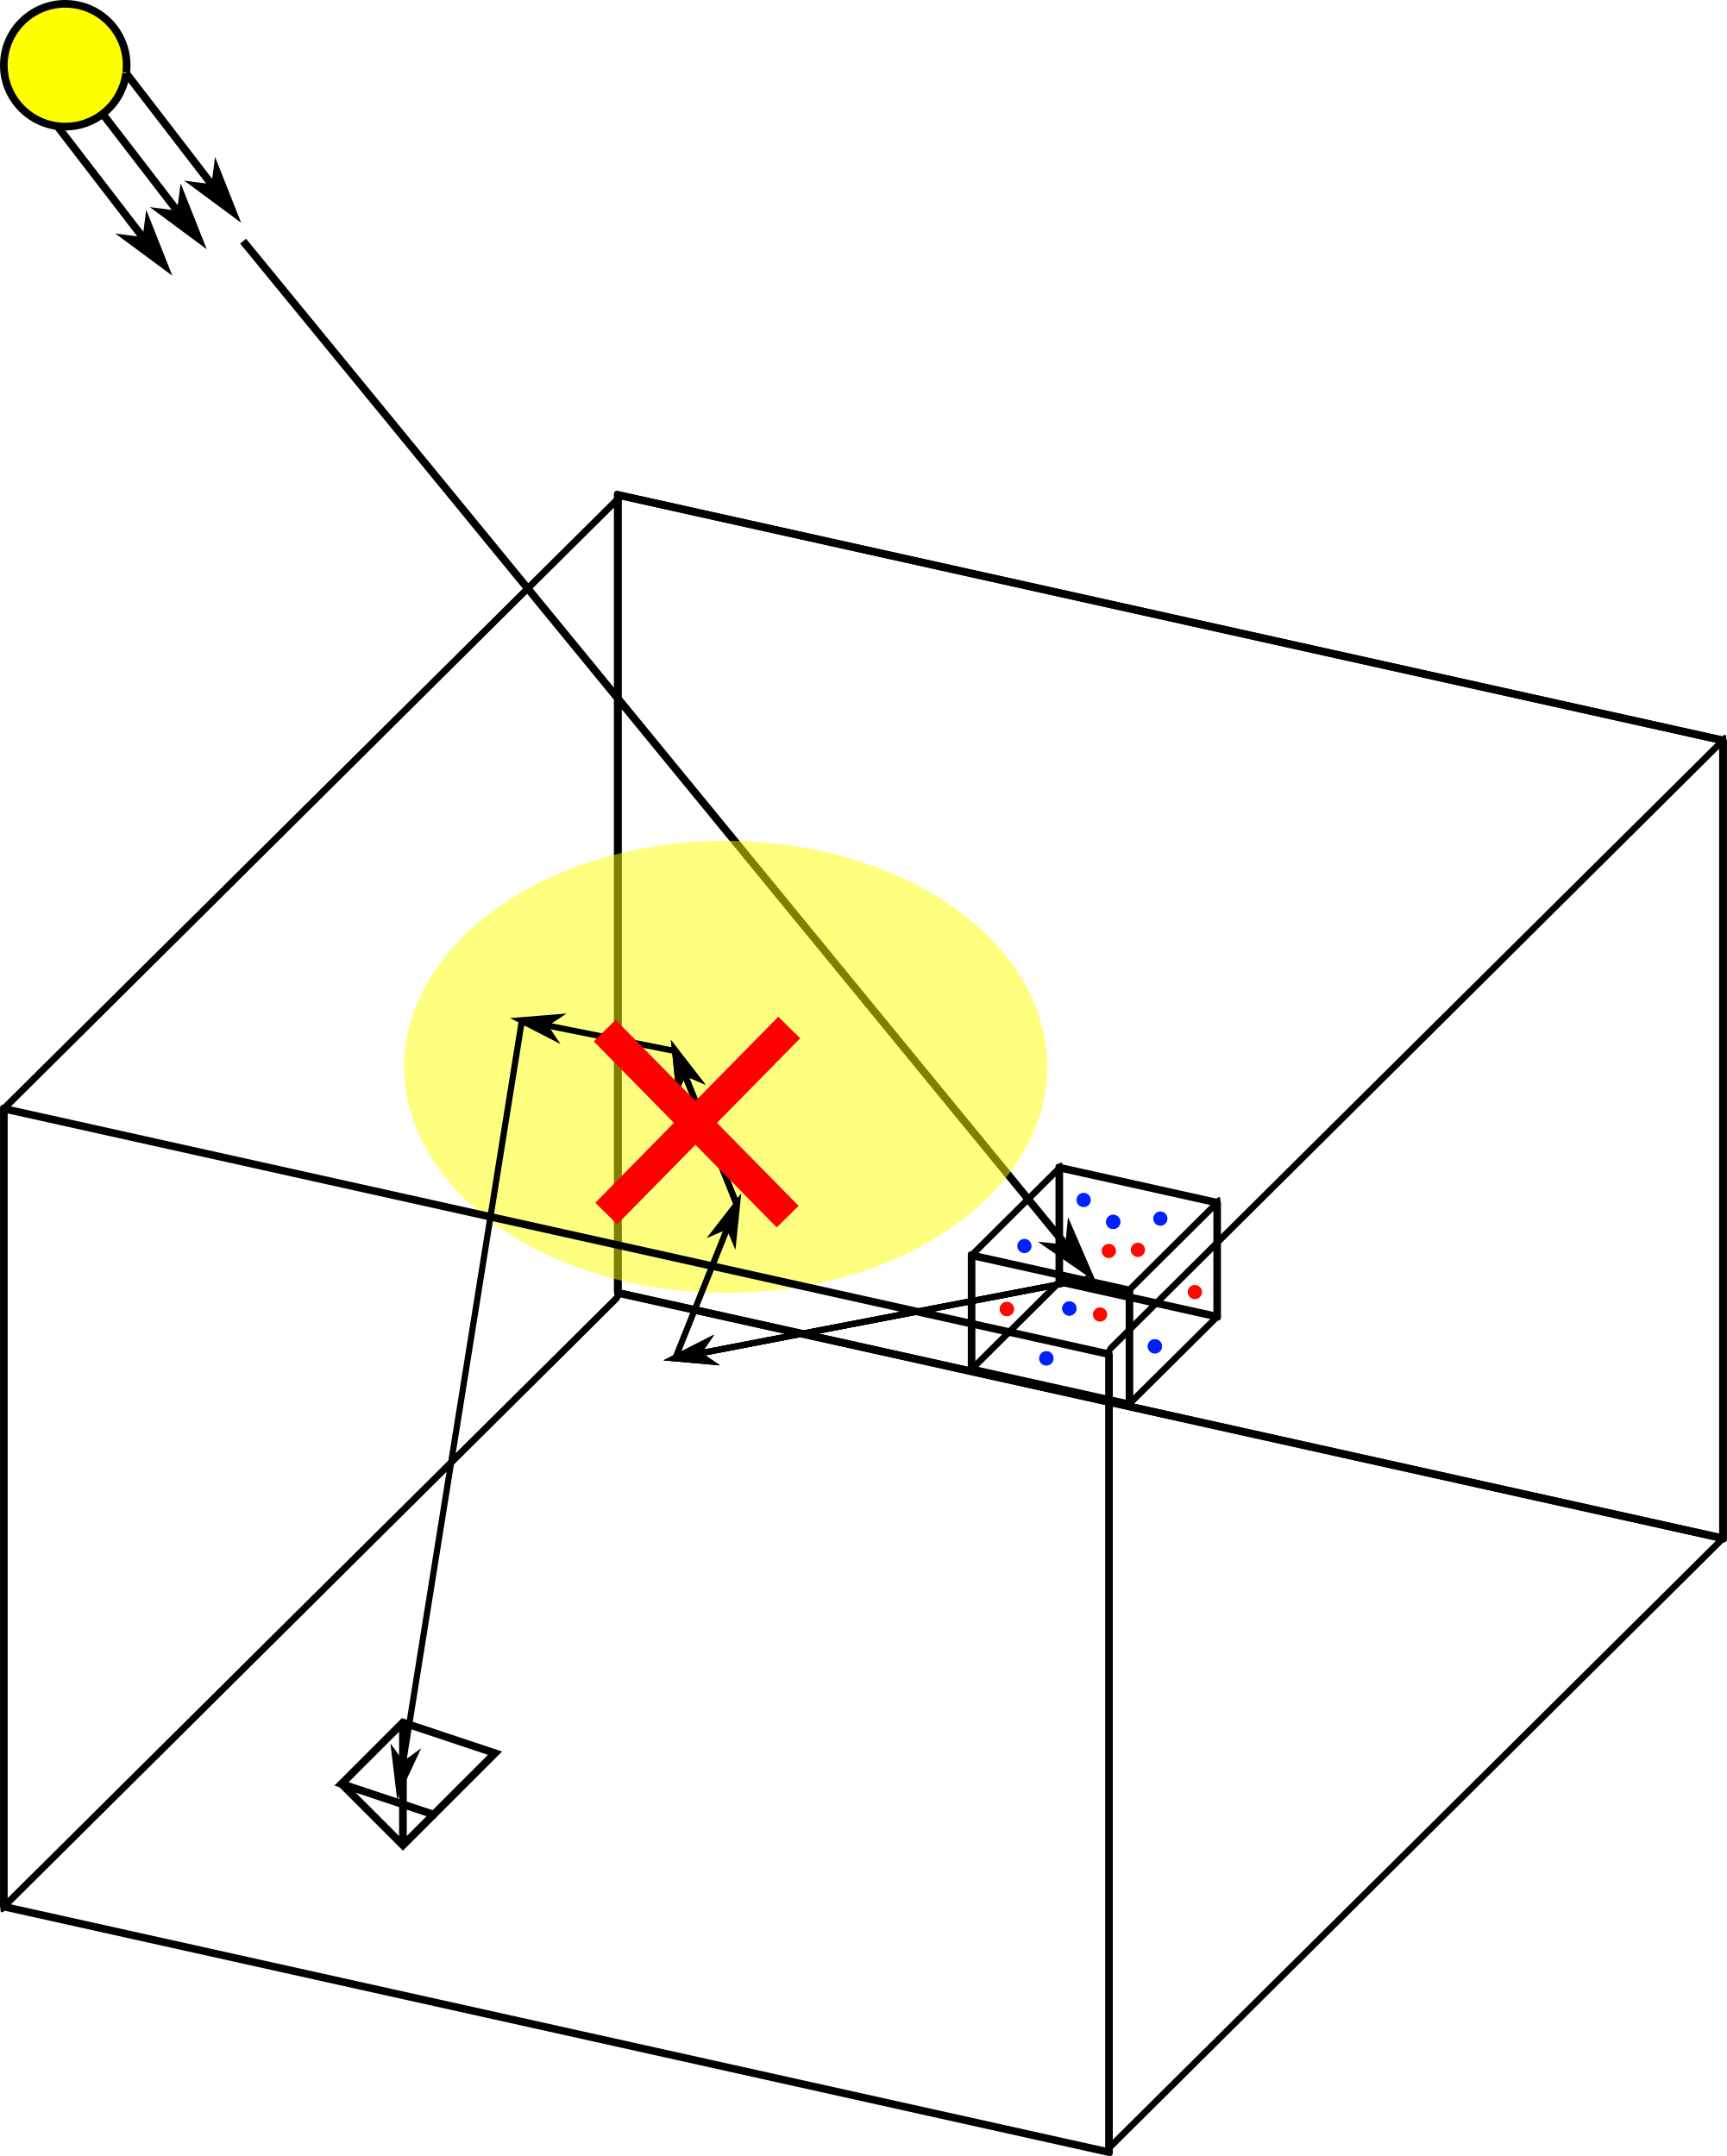
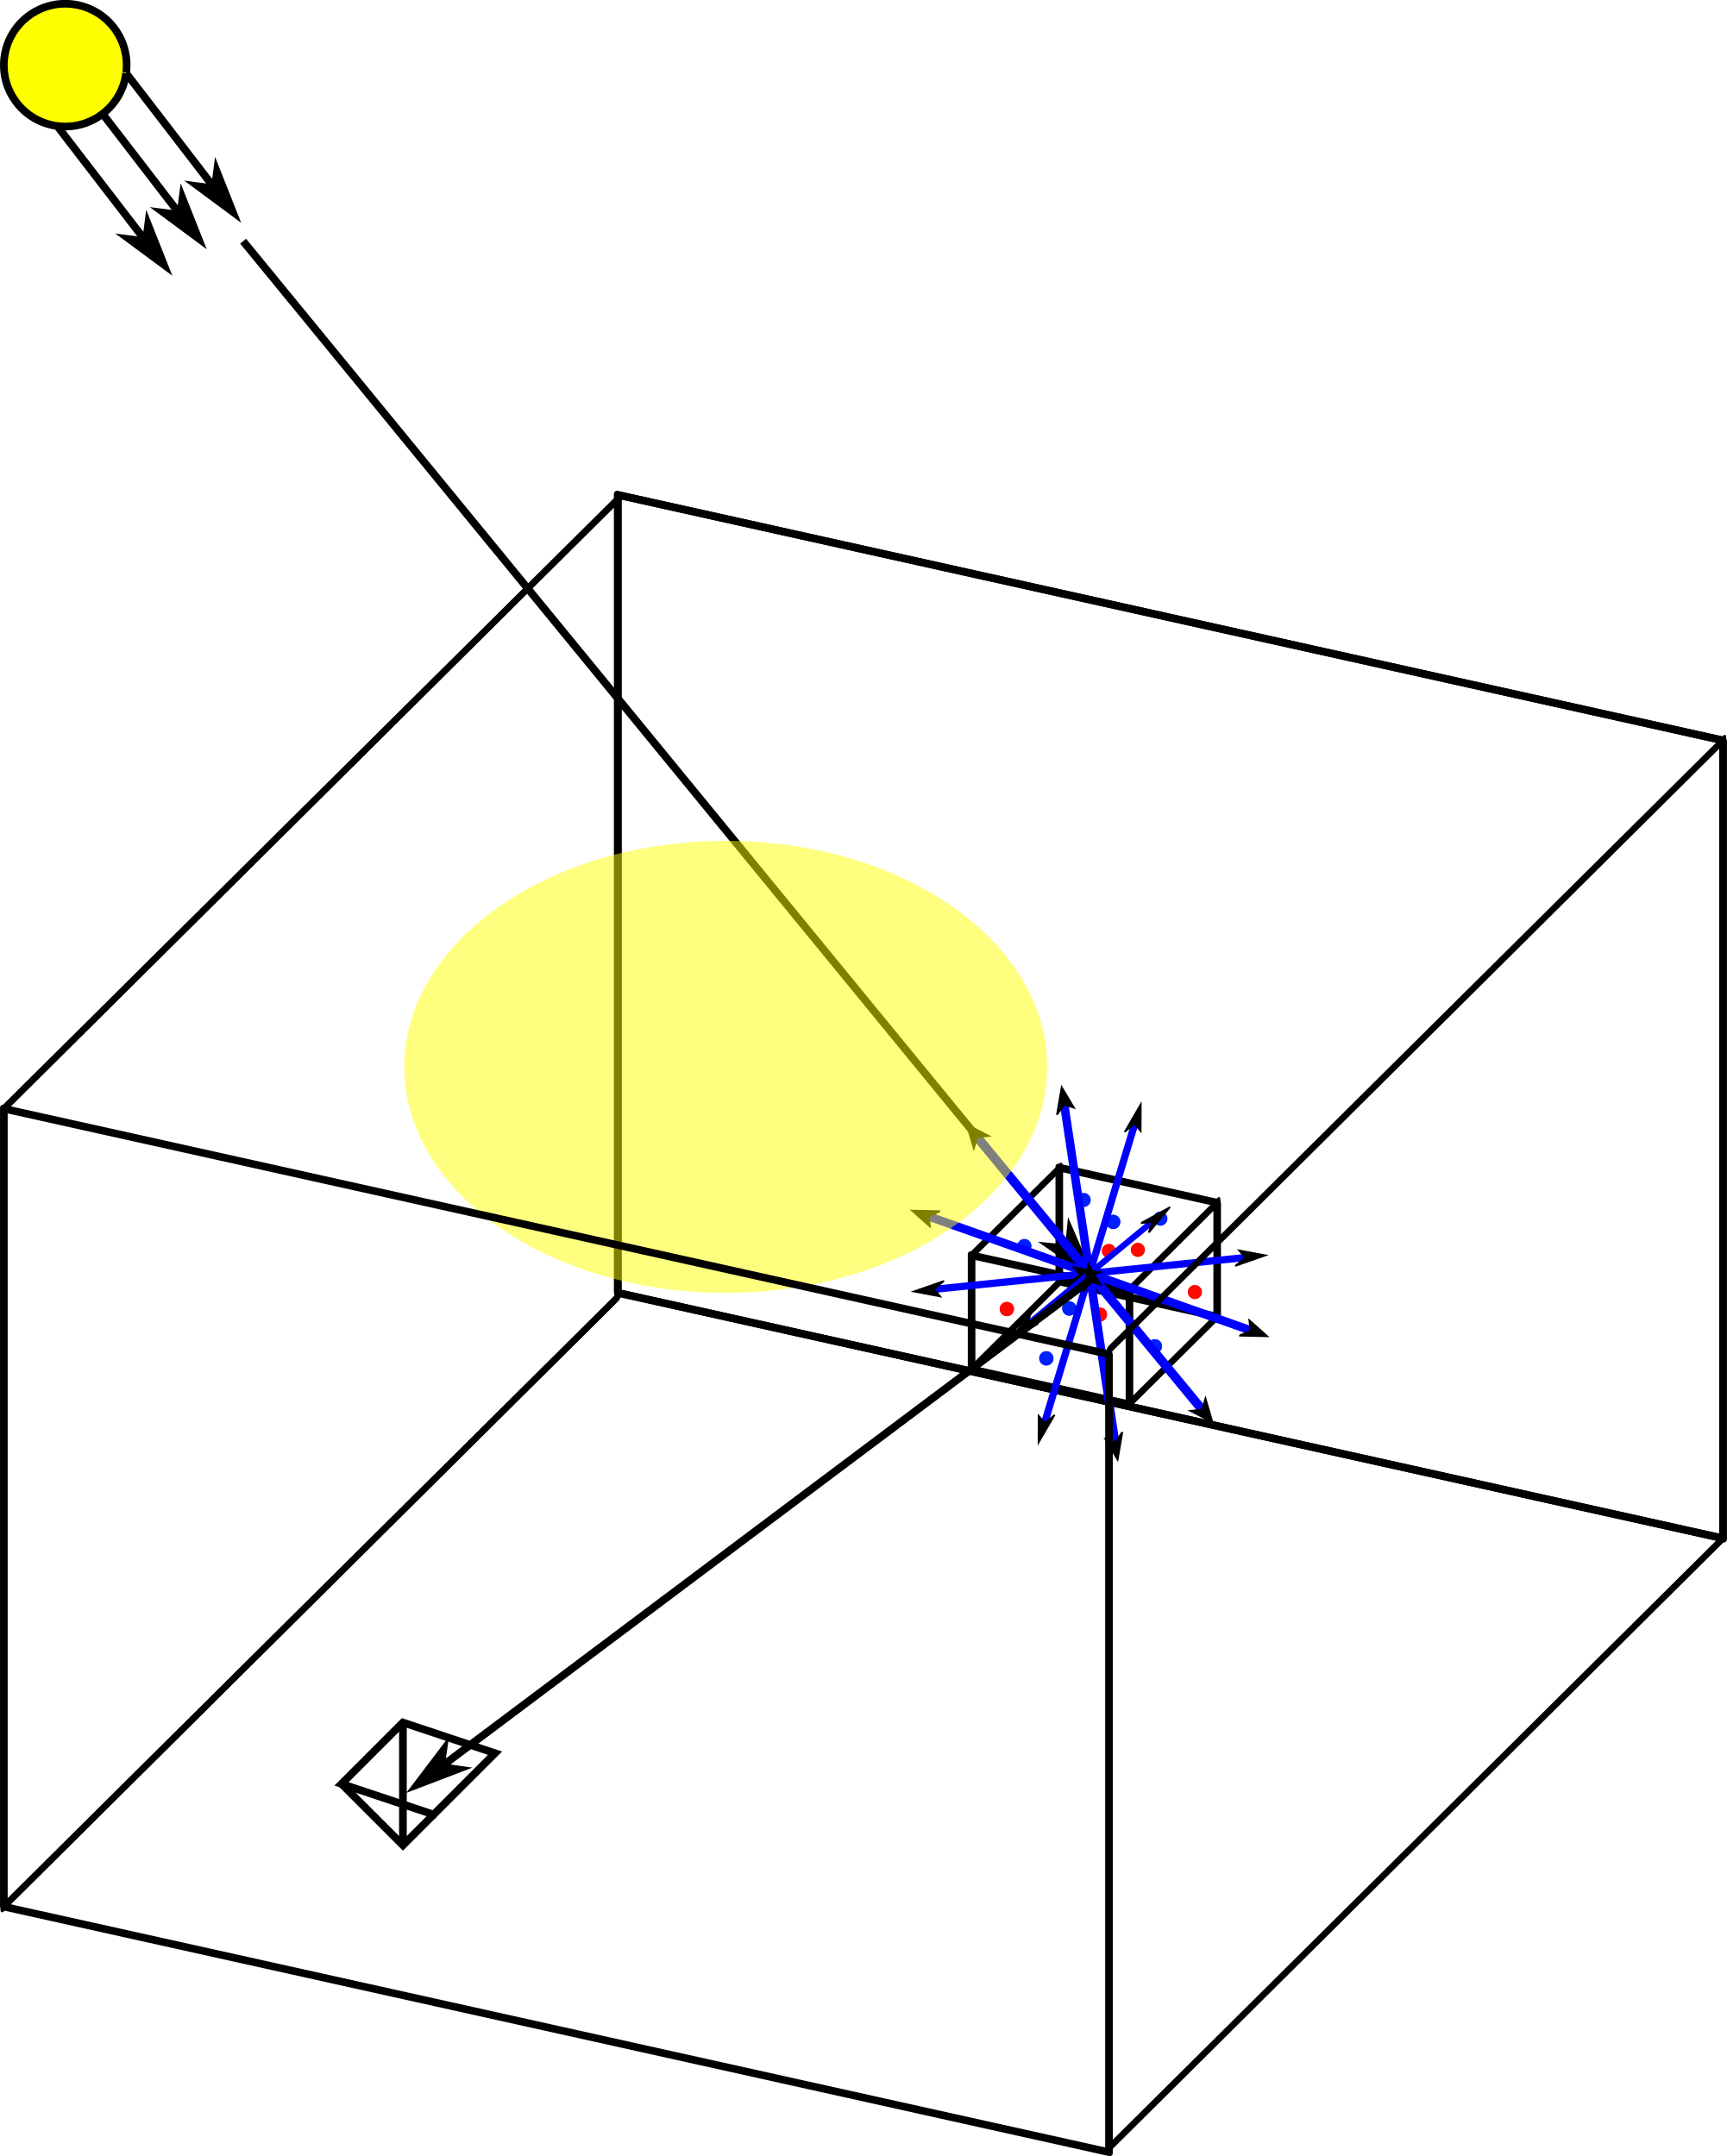
<svg xmlns="http://www.w3.org/2000/svg" xmlns:xlink="http://www.w3.org/1999/xlink" width="562.502" height="702.502" id="svg2" version="1.1">
  <defs id="defs4">
    <marker orient="auto" refY="0" refX="0" id="Arrow1Send" style="overflow:visible">
      <path id="path4273" d="M 0,0 5,-5 -12.5,0 5,5 0,0 z" style="fill-rule:evenodd;stroke:#000000;stroke-width:1pt;marker-start:none" transform="matrix(-0.2,0,0,-0.2,-1.2,0)" />
    </marker>
    <marker orient="auto" refY="0" refX="0" id="Arrow1Sstart" style="overflow:visible">
      <path id="path4270" d="M 0,0 5,-5 -12.5,0 5,5 0,0 z" style="fill-rule:evenodd;stroke:#000000;stroke-width:1pt;marker-start:none" transform="matrix(0.2,0,0,0.2,1.2,0)" />
    </marker>
    <linearGradient id="linearGradient3885">
      <stop id="stop3887" offset="0" style="stop-color:#3234e7;stop-opacity:0.554;" />
      <stop id="stop3889" offset="1" style="stop-color:#fbfaff;stop-opacity:1;" />
    </linearGradient>
    <linearGradient id="linearGradient5178">
      <stop style="stop-color:#ffffff;stop-opacity:1;" offset="0" id="stop5180" />
      <stop style="stop-color:#ffffff;stop-opacity:0;" offset="1" id="stop5182" />
    </linearGradient>
    <marker orient="auto" refY="0" refX="0" id="Arrow1Mend" style="overflow:visible">
      <path id="path3782" d="M 0,0 5,-5 -12.5,0 5,5 0,0 z" style="fill-rule:evenodd;stroke:#000000;stroke-width:1pt;marker-start:none" transform="matrix(-0.4,0,0,-0.4,-4,0)" />
    </marker>
    <marker orient="auto" refY="0" refX="0" id="Arrow1Mend-6" style="overflow:visible">
      <path id="path3782-5" d="M 0,0 5,-5 -12.5,0 5,5 0,0 z" style="fill-rule:evenodd;stroke:#000000;stroke-width:1pt;marker-start:none" transform="matrix(-0.4,0,0,-0.4,-4,0)" />
    </marker>
    <marker orient="auto" refY="0" refX="0" id="Arrow1Mend-8" style="overflow:visible">
      <path id="path3782-59" d="M 0,0 5,-5 -12.5,0 5,5 0,0 z" style="fill-rule:evenodd;stroke:#000000;stroke-width:1pt;marker-start:none" transform="matrix(-0.4,0,0,-0.4,-4,0)" />
    </marker>
    <linearGradient xlink:href="#linearGradient3885" id="linearGradient3883" x1="273.669" y1="462.492" x2="273.669" y2="202.492" gradientUnits="userSpaceOnUse" />
    <marker orient="auto" refY="0" refX="0" id="Arrow1Mend-1" style="overflow:visible">
      <path id="path3782-7" d="M 0,0 5,-5 -12.5,0 5,5 0,0 z" style="fill-rule:evenodd;stroke:#000000;stroke-width:1pt;marker-start:none" transform="matrix(-0.4,0,0,-0.4,-4,0)" />
    </marker>
    <marker orient="auto" refY="0" refX="0" id="marker3093" style="overflow:visible">
      <path id="path3095" d="M 0,0 5,-5 -12.5,0 5,5 0,0 z" style="fill-rule:evenodd;stroke:#000000;stroke-width:1pt;marker-start:none" transform="matrix(-0.4,0,0,-0.4,-4,0)" />
    </marker>
    <marker orient="auto" refY="0" refX="0" id="marker3097" style="overflow:visible">
      <path id="path3099" d="M 0,0 5,-5 -12.5,0 5,5 0,0 z" style="fill-rule:evenodd;stroke:#000000;stroke-width:1pt;marker-start:none" transform="matrix(-0.4,0,0,-0.4,-4,0)" />
    </marker>
  </defs>
  <g id="layer9" transform="translate(-4.747846,325.5043)" style="display:inline">
    <g style="display:inline" id="g3994" transform="translate(886,235.248)">
      <rect transform="matrix(0.9761871,0.2169305,0,1,0,0)" y="-248.389" x="-696.588" height="260" width="368.782" id="rect3044" style="fill:none;stroke:#000000;stroke-width:2.53;stroke-linecap:round;stroke-linejoin:round;stroke-miterlimit:4;stroke-opacity:1;stroke-dasharray:none;stroke-dashoffset:0;display:inline" />
      <rect style="fill:none;stroke:#000000;stroke-width:2.968;stroke-linecap:round;stroke-linejoin:round;stroke-miterlimit:4;stroke-opacity:1;stroke-dasharray:none;stroke-dashoffset:0;display:inline" id="rect3052" width="281.89" height="260" x="-1240.317" y="-1073.563" transform="matrix(0.7094961,-0.7047093,0,1,0,0)" />
    </g>
    <g style="display:inline" transform="translate(886,235.248)" id="g6572">
      <rect style="fill:none;stroke:#000000;stroke-width:2.53;stroke-linecap:round;stroke-linejoin:round;stroke-miterlimit:4;stroke-opacity:1;stroke-dasharray:none;stroke-dashoffset:0;display:inline" id="rect6574" width="368.782" height="260" x="-696.588" y="-248.389" transform="matrix(0.9761871,0.2169305,0,1,0,0)" />
      <rect transform="matrix(0.7094961,-0.7047093,0,1,0,0)" y="-1073.563" x="-1240.317" height="260" width="281.89" id="rect6576" style="fill:none;stroke:#000000;stroke-width:2.968;stroke-linecap:round;stroke-linejoin:round;stroke-miterlimit:4;stroke-opacity:1;stroke-dasharray:none;stroke-dashoffset:0;display:inline" />
    </g>
  </g>
  <g id="layer10" transform="translate(-4.747846,325.5043)" style="display:inline">
    <g style="display:inline" id="g4032" transform="translate(2001.237,734.4408)">
      <g style="stroke-width:17.5;stroke-miterlimit:4;stroke-dasharray:none" id="g3994-4" transform="matrix(0.1428572,0,0,0.1428572,-1554.286,-622.4285)">
        <rect style="fill:none;stroke:#000000;stroke-width:17.712;stroke-linecap:round;stroke-linejoin:round;stroke-miterlimit:4;stroke-opacity:1;stroke-dasharray:none;stroke-dashoffset:0;display:inline" id="rect3044-0" width="368.782" height="260" x="-696.588" y="-248.389" transform="matrix(0.9761871,0.2169305,0,1,0,0)" />
        <rect transform="matrix(0.7094961,-0.7047093,0,1,0,0)" y="-1073.563" x="-1240.317" height="260" width="281.89" id="rect3052-9" style="fill:none;stroke:#000000;stroke-width:20.776;stroke-linecap:round;stroke-linejoin:round;stroke-miterlimit:4;stroke-opacity:1;stroke-dasharray:none;stroke-dashoffset:0;display:inline" />
      </g>
      <rect style="fill:none;stroke:#000000;stroke-width:2.53;stroke-linecap:round;stroke-linejoin:round;stroke-miterlimit:4;stroke-opacity:1;stroke-dasharray:none;stroke-dashoffset:0;display:inline" id="rect3046-4" width="52.683" height="37.143" x="-1720.982" y="-277.595" transform="matrix(0.9761871,0.2169305,0,1,0,0)" />
      <rect transform="matrix(0.7094961,-0.7047093,0,1,0,0)" y="-2257.277" x="-2295.392" height="37.143" width="40.27" id="rect3054-8" style="fill:none;stroke:#000000;stroke-width:2.968;stroke-linecap:round;stroke-linejoin:round;stroke-miterlimit:4;stroke-opacity:1;stroke-dasharray:none;stroke-dashoffset:0;display:inline" />
    </g>
    <flowRoot xml:space="preserve" id="flowRoot6374" style="font-size:28px;font-style:normal;font-variant:normal;font-weight:normal;font-stretch:normal;line-height:125%;letter-spacing:0px;word-spacing:0px;fill:#000000;fill-opacity:1;stroke:none;display:inline;font-family:Calibri;-inkscape-font-specification:Calibri" transform="translate(-23.2812,-233.379)">
      <flowRegion id="flowRegion6376">
        <rect id="rect6378" width="99.996" height="70.765" x="449.286" y="312.362" style="font-size:28px" />
      </flowRegion>
      <flowPara id="flowPara6380">voxel k</flowPara>
    </flowRoot>
  </g>
  <g id="layer3">
    <path style="fill:#0020ff;fill-opacity:1;stroke:none" id="path4132" d="m 305.893,481.074 a 2.321,2.321 0 1 1 -4.643,0 2.321,2.321 0 1 1 4.643,0 z" transform="translate(49.41145,-90.07625)" />
    <path style="fill:#0020ff;fill-opacity:1;stroke:none" id="path4134" d="m 305.893,481.074 a 2.321,2.321 0 1 1 -4.643,0 2.321,2.321 0 1 1 4.643,0 z" transform="translate(59.05431,-82.9334)" />
    <path transform="translate(59.05431,-82.9334)" d="m 305.893,481.074 a 2.321,2.321 0 1 1 -4.643,0 2.321,2.321 0 1 1 4.643,0 z" id="path4106" style="fill:#0020ff;fill-opacity:1;stroke:none" />
    <path transform="translate(74.41145,-84.00482)" d="m 305.893,481.074 a 2.321,2.321 0 1 1 -4.643,0 2.321,2.321 0 1 1 4.643,0 z" id="path4108" style="fill:#0020ff;fill-opacity:1;stroke:none" />
    <path style="fill:#0020ff;fill-opacity:1;stroke:none" id="path4122" d="m 305.893,481.074 a 2.321,2.321 0 1 1 -4.643,0 2.321,2.321 0 1 1 4.643,0 z" transform="translate(30.12574,-75.07625)" />
    <path style="fill:#ff0800;fill-opacity:1;stroke:none" id="path4124" d="m 305.893,481.074 a 2.321,2.321 0 1 1 -4.643,0 2.321,2.321 0 1 1 4.643,0 z" transform="translate(54.7686,-52.75482)" />
    <path style="fill:#ff0800;fill-opacity:1;stroke:none" id="path4126" d="m 305.893,481.074 a 2.321,2.321 0 1 1 -4.643,0 2.321,2.321 0 1 1 4.643,0 z" transform="translate(57.62574,-73.46911)" />
    <path transform="translate(67.09002,-73.82625)" d="m 305.893,481.074 a 2.321,2.321 0 1 1 -4.643,0 2.321,2.321 0 1 1 4.643,0 z" id="path4136" style="fill:#ff0800;fill-opacity:1;stroke:none" />
    <path style="fill:#ff0800;fill-opacity:1;stroke:none" id="path4128" d="m 305.893,481.074 a 2.321,2.321 0 1 1 -4.643,0 2.321,2.321 0 1 1 4.643,0 z" transform="translate(85.66145,-60.07625)" />
    <path style="fill:#ff0800;fill-opacity:1;stroke:none" id="path4130" d="m 305.893,481.074 a 2.321,2.321 0 1 1 -4.643,0 2.321,2.321 0 1 1 4.643,0 z" transform="translate(24.41145,-54.54054)" />
    <path transform="translate(24.41145,-54.54054)" d="m 305.893,481.074 a 2.321,2.321 0 1 1 -4.643,0 2.321,2.321 0 1 1 4.643,0 z" id="path4118" style="fill:#ff0800;fill-opacity:1;stroke:none" />
    <path transform="translate(44.7686,-54.71911)" d="m 305.893,481.074 a 2.321,2.321 0 1 1 -4.643,0 2.321,2.321 0 1 1 4.643,0 z" id="path4120" style="fill:#0020ff;fill-opacity:1;stroke:none" />
    <path style="fill:#0020ff;fill-opacity:1;stroke:none" id="path4114" d="m 305.893,481.074 a 2.321,2.321 0 1 1 -4.643,0 2.321,2.321 0 1 1 4.643,0 z" transform="translate(44.7686,-54.71911)" />
    <path style="fill:#0020ff;fill-opacity:1;stroke:none" id="path4116" d="m 305.893,481.074 a 2.321,2.321 0 1 1 -4.643,0 2.321,2.321 0 1 1 4.643,0 z" transform="translate(37.2686,-38.46911)" />
    <path transform="translate(37.2686,-38.46911)" d="m 305.893,481.074 a 2.321,2.321 0 1 1 -4.643,0 2.321,2.321 0 1 1 4.643,0 z" id="path4110" style="fill:#0020ff;fill-opacity:1;stroke:none" />
    <path transform="translate(72.62574,-42.39768)" d="m 305.893,481.074 a 2.321,2.321 0 1 1 -4.643,0 2.321,2.321 0 1 1 4.643,0 z" id="path4112" style="fill:#0020ff;fill-opacity:1;stroke:none" />
    <path style="fill:#0020ff;fill-opacity:1;stroke:none" id="path4104" d="m 305.893,481.074 a 2.321,2.321 0 1 1 -4.643,0 2.321,2.321 0 1 1 4.643,0 z" transform="translate(72.62574,-42.39768)" />
  </g>
  <g id="layer11" style="display:inline" transform="translate(-4.747846,325.5043)">
    <path style="fill:none;stroke:#000000;stroke-width:2.5;stroke-linecap:butt;stroke-linejoin:miter;stroke-miterlimit:4;stroke-opacity:1;stroke-dasharray:none;marker-end:url(#marker3097);display:inline" d="M 83.939,-246.922 358.7,88.448" id="path4043" />
  </g>
-   <g id="layer13" style="display:none" transform="translate(-4.747846,325.5043)">
+   <g id="layer13" style="display:inline" transform="translate(-4.747846,325.5043)">
    <g id="g4909" transform="matrix(1.272851,1.542676,-2.314014,1.909277,930.2336,2004.141)">
      <path id="path4241" d="m -890,-259.5 -30,0 25,-10" style="fill:none;stroke:#0000ff;stroke-width:1px;stroke-linecap:butt;stroke-linejoin:miter;stroke-opacity:1;marker-start:url(#Arrow1Sstart);marker-end:url(#Arrow1Send)" />
      <path id="path4243" d="m -905,-274.5 -15,15 0,-10" style="fill:none;stroke:#0000ff;stroke-width:1px;stroke-linecap:butt;stroke-linejoin:miter;stroke-opacity:1;marker-start:url(#Arrow1Sstart);marker-end:url(#Arrow1Send)" />
      <path id="path4245" d="m -935,-274.5 15,15 -25,-10" style="fill:none;stroke:#0000ff;stroke-width:1px;stroke-linecap:butt;stroke-linejoin:miter;stroke-opacity:1;marker-start:url(#Arrow1Sstart);marker-end:url(#Arrow1Send)" />
      <path id="path4247" d="m -950,-259.5 30,0 -25,10" style="fill:none;stroke:#0000ff;stroke-width:1px;stroke-linecap:butt;stroke-linejoin:miter;stroke-opacity:1;marker-start:url(#Arrow1Sstart);marker-end:url(#Arrow1Send)" />
      <path id="path4249" d="m -920,-259.5 -15,15" style="fill:none;stroke:#0000ff;stroke-width:1px;stroke-linecap:butt;stroke-linejoin:miter;stroke-opacity:1;marker-start:url(#Arrow1Sstart);marker-end:url(#Arrow1Send)" />
      <path id="path4251" d="m -920,-249.5 0,-10 15,15" style="fill:none;stroke:#0000ff;stroke-width:1px;stroke-linecap:butt;stroke-linejoin:miter;stroke-opacity:1;marker-start:url(#Arrow1Sstart);marker-end:url(#Arrow1Send)" />
      <path id="path4253" d="m -920,-259.5 25,10" style="fill:none;stroke:#0000ff;stroke-width:1px;stroke-linecap:butt;stroke-linejoin:miter;stroke-opacity:1;marker-start:url(#Arrow1Sstart);marker-end:url(#Arrow1Send)" />
    </g>
  </g>
-   <g id="layer14" transform="translate(-4.747846,325.5043)" style="display:none">
+   <g id="layer14" transform="translate(-4.747846,325.5043)" style="display:inline">
    <path style="fill:none;stroke:#000000;stroke-width:2.5;stroke-linecap:butt;stroke-linejoin:miter;stroke-miterlimit:4;stroke-opacity:1;stroke-dasharray:none;marker-end:url(#marker3097);display:inline" d="m 361,90.748 -220,165" id="path4919" />
  </g>
  <g id="layer8" transform="translate(-4.747846,325.5043)" style="display:inline">
    <path style="opacity:0.5;fill:#ffff00;stroke:none;display:inline" id="path3991" d="m -660,-259.5 a 100,60 0 1 1 -3e-5,0" transform="matrix(1.047261,0,0,1.227284,932.3443,266.9542)" />
    <flowRoot xml:space="preserve" id="flowRoot6374-8" style="font-size:28px;font-style:normal;font-variant:normal;font-weight:normal;font-stretch:normal;line-height:125%;letter-spacing:0px;word-spacing:0px;fill:#000000;fill-opacity:1;stroke:none;display:inline;font-family:Calibri;-inkscape-font-specification:Calibri" transform="translate(-165.7912,-377.8361)">
      <flowRegion id="flowRegion6376-2">
        <rect id="rect6378-4" width="99.996" height="70.765" x="449.286" y="312.362" style="font-size:28px" />
      </flowRegion>
      <flowPara id="flowPara6380-5">aerosols</flowPara>
    </flowRoot>
  </g>
  <g id="layer15" transform="translate(-4.747846,325.5043)" style="display:none">
    <path transform="matrix(1.555072,0,0,1.5,-83.86939,-324.1968)" style="fill:none;stroke:#000000;stroke-width:1.31;stroke-miterlimit:4;stroke-opacity:1;stroke-dasharray:none;stroke-dashoffset:0;display:inline" id="path3034" d="m 267.283,305.871 a 48.019,40 0 0 1 0.317,-70.622" />
    <flowRoot xml:space="preserve" id="flowRoot6339-2-42-1-7" style="font-size:28px;font-style:normal;font-variant:normal;font-weight:normal;font-stretch:normal;line-height:125%;letter-spacing:0px;word-spacing:0px;fill:#000000;fill-opacity:1;stroke:none;display:inline;font-family:Calibri;-inkscape-font-specification:Calibri" transform="translate(-155.2811,-448.9747)">
      <flowRegion id="flowRegion6341-6-5-7-9">
        <rect id="rect6343-6-3-3-9" width="159.996" height="60.751" x="299.286" y="475.219" style="font-size:28px" />
      </flowRegion>
      <flowPara id="flowPara6345-9-0-6-3">scatter angle</flowPara>
    </flowRoot>
  </g>
-   <g id="layer18" style="display:inline" transform="translate(-4.747846,206.0043)">
+   <g id="layer18" style="display:none" transform="translate(-4.747846,206.0043)">
    <path id="path6333" d="M 359.311,210.625 224.748,236.498" style="fill:none;stroke:#000000;stroke-width:2;stroke-linecap:butt;stroke-linejoin:miter;stroke-miterlimit:4;stroke-opacity:1;stroke-dasharray:none;marker-end:url(#marker3097)" />
    <path id="path6431" d="M 359.311,210.625 224.748,236.498" style="fill:none;stroke:#000000;stroke-width:2;stroke-linecap:butt;stroke-linejoin:miter;stroke-miterlimit:4;stroke-opacity:1;stroke-dasharray:none;marker-end:url(#marker3097)" />
    <path style="fill:none;stroke:#000000;stroke-width:2;stroke-linecap:butt;stroke-linejoin:miter;stroke-miterlimit:4;stroke-opacity:1;stroke-dasharray:none;marker-end:url(#marker3097)" d="M 359.311,210.625 224.748,236.498" id="path6329" />
    <path style="fill:none;stroke:#000000;stroke-width:2;stroke-linecap:butt;stroke-linejoin:miter;stroke-miterlimit:4;stroke-opacity:1;stroke-dasharray:none;marker-end:url(#marker3097)" d="m 244.748,186.498 -20,-50" id="path6331" />
    <path id="path6327" d="m 244.748,186.498 -20,-50" style="fill:none;stroke:#000000;stroke-width:2;stroke-linecap:butt;stroke-linejoin:miter;stroke-miterlimit:4;stroke-opacity:1;stroke-dasharray:none;marker-end:url(#marker3097)" />
    <path style="fill:none;stroke:#000000;stroke-width:2;stroke-linecap:butt;stroke-linejoin:miter;stroke-miterlimit:4;stroke-opacity:1;stroke-dasharray:none;marker-end:url(#marker3097)" d="m 224.748,236.498 20,-50" id="path6570" />
    <path id="path6335" d="m 174.748,126.498 -40,250" style="fill:none;stroke:#000000;stroke-width:2;stroke-linecap:butt;stroke-linejoin:miter;stroke-miterlimit:4;stroke-opacity:1;stroke-dasharray:none;marker-end:url(#marker3097)" />
    <path style="fill:none;stroke:#000000;stroke-width:2;stroke-linecap:butt;stroke-linejoin:miter;stroke-miterlimit:4;stroke-opacity:1;stroke-dasharray:none;marker-end:url(#marker3097)" d="m 224.748,136.498 -50,-10" id="path6129" />
  </g>
-   <g id="layer1" style="display:inline">
+   <g id="layer1" style="display:none">
    <g id="g3930" transform="translate(-16.16244,-162.6346)">
      <path id="path3083" d="m 213.142,498.451 59.599,60.609" style="fill:none;stroke:#ff0000;stroke-width:10;stroke-linecap:butt;stroke-linejoin:miter;stroke-miterlimit:4;stroke-opacity:1;stroke-dasharray:none" />
      <g transform="translate(77.78175,60.60915)" id="g3927">
        <path style="fill:none;stroke:#ff0000;stroke-width:10;stroke-linecap:butt;stroke-linejoin:miter;stroke-miterlimit:4;stroke-opacity:1;stroke-dasharray:none" d="m 195.465,436.832 -59.599,60.609" id="path3083-1" />
      </g>
    </g>
  </g>
  <g id="layer7" transform="translate(-4.747846,325.5043)" style="display:inline">
    <rect transform="matrix(0.9761871,0.2169305,0,1,0,0)" y="34.415" x="6.146" height="260" width="368.782" id="rect3046" style="fill:none;stroke:#000000;stroke-width:2.53;stroke-linecap:round;stroke-linejoin:round;stroke-miterlimit:4;stroke-opacity:1;stroke-dasharray:none;stroke-dashoffset:0;display:inline" />
    <rect style="fill:none;stroke:#000000;stroke-width:2.968;stroke-linecap:round;stroke-linejoin:round;stroke-miterlimit:4;stroke-opacity:1;stroke-dasharray:none;stroke-dashoffset:0;display:inline" id="rect3054" width="281.89" height="260" x="515.859" y="477.929" transform="matrix(0.7094961,-0.7047093,0,1,0,0)" />
    <g style="stroke-width:2.5;stroke-miterlimit:4;stroke-dasharray:none;display:inline" id="g3075" transform="translate(497.3309,-106.7441)">
      <path transform="translate(138.6692,101.9921)" id="path3069" d="m -520,260.5 30,10 20,-20 -30,-10 z" style="fill:none;stroke:#000000;stroke-width:2.5;stroke-linecap:butt;stroke-linejoin:miter;stroke-miterlimit:4;stroke-opacity:1;stroke-dasharray:none" />
      <path transform="translate(138.6692,101.9921)" id="path3071" d="m -520,260.5 20,20 10,-10" style="fill:none;stroke:#000000;stroke-width:2.5;stroke-linecap:butt;stroke-linejoin:miter;stroke-miterlimit:4;stroke-opacity:1;stroke-dasharray:none" />
      <path transform="translate(138.6692,101.9921)" id="path3073" d="m -500,280.5 0,-40" style="fill:none;stroke:#000000;stroke-width:2.5;stroke-linecap:butt;stroke-linejoin:miter;stroke-miterlimit:4;stroke-opacity:1;stroke-dasharray:none" />
    </g>
    <g style="stroke-width:2.5;stroke-miterlimit:4;stroke-dasharray:none;display:inline" id="g5203" transform="matrix(0.9915642,0.1296164,-0.1296164,0.9915642,-192.6804,-405.8155)">
      <g id="g5198" style="stroke-width:2.5;stroke-miterlimit:4;stroke-dasharray:none">
        <path style="fill:none;stroke:#000000;stroke-width:2.5;stroke-linecap:butt;stroke-linejoin:miter;stroke-miterlimit:4;stroke-opacity:1;stroke-dasharray:none;marker-end:url(#Arrow1Mend)" d="m 230,72.362 50,50" id="path4944" />
        <path style="fill:none;stroke:#000000;stroke-width:2.5;stroke-linecap:butt;stroke-linejoin:miter;stroke-miterlimit:4;stroke-opacity:1;stroke-dasharray:none;marker-end:url(#Arrow1Mend)" d="m 240,62.362 50,50" id="path4944-0" />
        <path style="fill:none;stroke:#000000;stroke-width:2.5;stroke-linecap:butt;stroke-linejoin:miter;stroke-miterlimit:4;stroke-opacity:1;stroke-dasharray:none;marker-end:url(#Arrow1Mend)" d="m 220,82.362 50,50" id="path4944-0-7" />
      </g>
-       <path d="m 250,72.362 c 0,11.046 -8.954,20 -20,20 -11.046,0 -20,-8.954 -20,-20 0,-11.046 8.954,-20 20,-20 10.957,0 19.874,8.816 19.999,19.772" id="path2998" style="fill:#ffff00;fill-opacity:1;stroke:#000000;stroke-width:2.5;stroke-miterlimit:4;stroke-opacity:1;stroke-dasharray:none;stroke-dashoffset:0" />
+       <path d="m 250,72.362 a 20,20 0 1 1 -0.001,-0.228" id="path2998" style="fill:#ffff00;fill-opacity:1;stroke:#000000;stroke-width:2.5;stroke-miterlimit:4;stroke-opacity:1;stroke-dasharray:none;stroke-dashoffset:0" />
    </g>
    <flowRoot xml:space="preserve" id="flowRoot6339-2" style="font-size:28px;font-style:normal;font-variant:normal;font-weight:normal;font-stretch:normal;line-height:125%;letter-spacing:0px;word-spacing:0px;fill:#000000;fill-opacity:1;stroke:none;display:inline;font-family:Calibri;-inkscape-font-specification:Calibri" transform="translate(-93.2812,-680.9747)">
      <flowRegion id="flowRegion6341-6">
        <rect id="rect6343-6" width="92.95" height="66.596" x="299.286" y="475.219" style="font-size:28px" />
      </flowRegion>
      <flowPara id="flowPara6345-9" style="font-size:28px">TOA</flowPara>
    </flowRoot>
    <flowRoot xml:space="preserve" id="flowRoot6339-2-4" style="font-size:28px;font-style:normal;font-variant:normal;font-weight:normal;font-stretch:normal;line-height:125%;letter-spacing:0px;word-spacing:0px;fill:#000000;fill-opacity:1;stroke:none;display:inline;font-family:Calibri;-inkscape-font-specification:Calibri" transform="translate(-213.2812,-800.9748)">
      <flowRegion id="flowRegion6341-6-6">
        <rect id="rect6343-6-7" width="139.996" height="70.751" x="299.286" y="475.219" style="font-size:28px" />
      </flowRegion>
      <flowPara id="flowPara6345-9-3">Sun</flowPara>
    </flowRoot>
    <flowRoot xml:space="preserve" id="flowRoot6339" style="font-size:28px;font-style:normal;font-variant:normal;font-weight:normal;font-stretch:normal;line-height:125%;letter-spacing:0px;word-spacing:0px;fill:#000000;fill-opacity:1;stroke:none;display:inline;font-family:Calibri;-inkscape-font-specification:Calibri" transform="translate(-139.2812,-206.2227)">
      <flowRegion id="flowRegion6341">
        <rect id="rect6343" width="189.996" height="100.751" x="299.286" y="475.219" style="font-size:28px" />
      </flowRegion>
      <flowPara id="flowPara6345" style="font-size:28px">camera</flowPara>
    </flowRoot>
  </g>
</svg>
